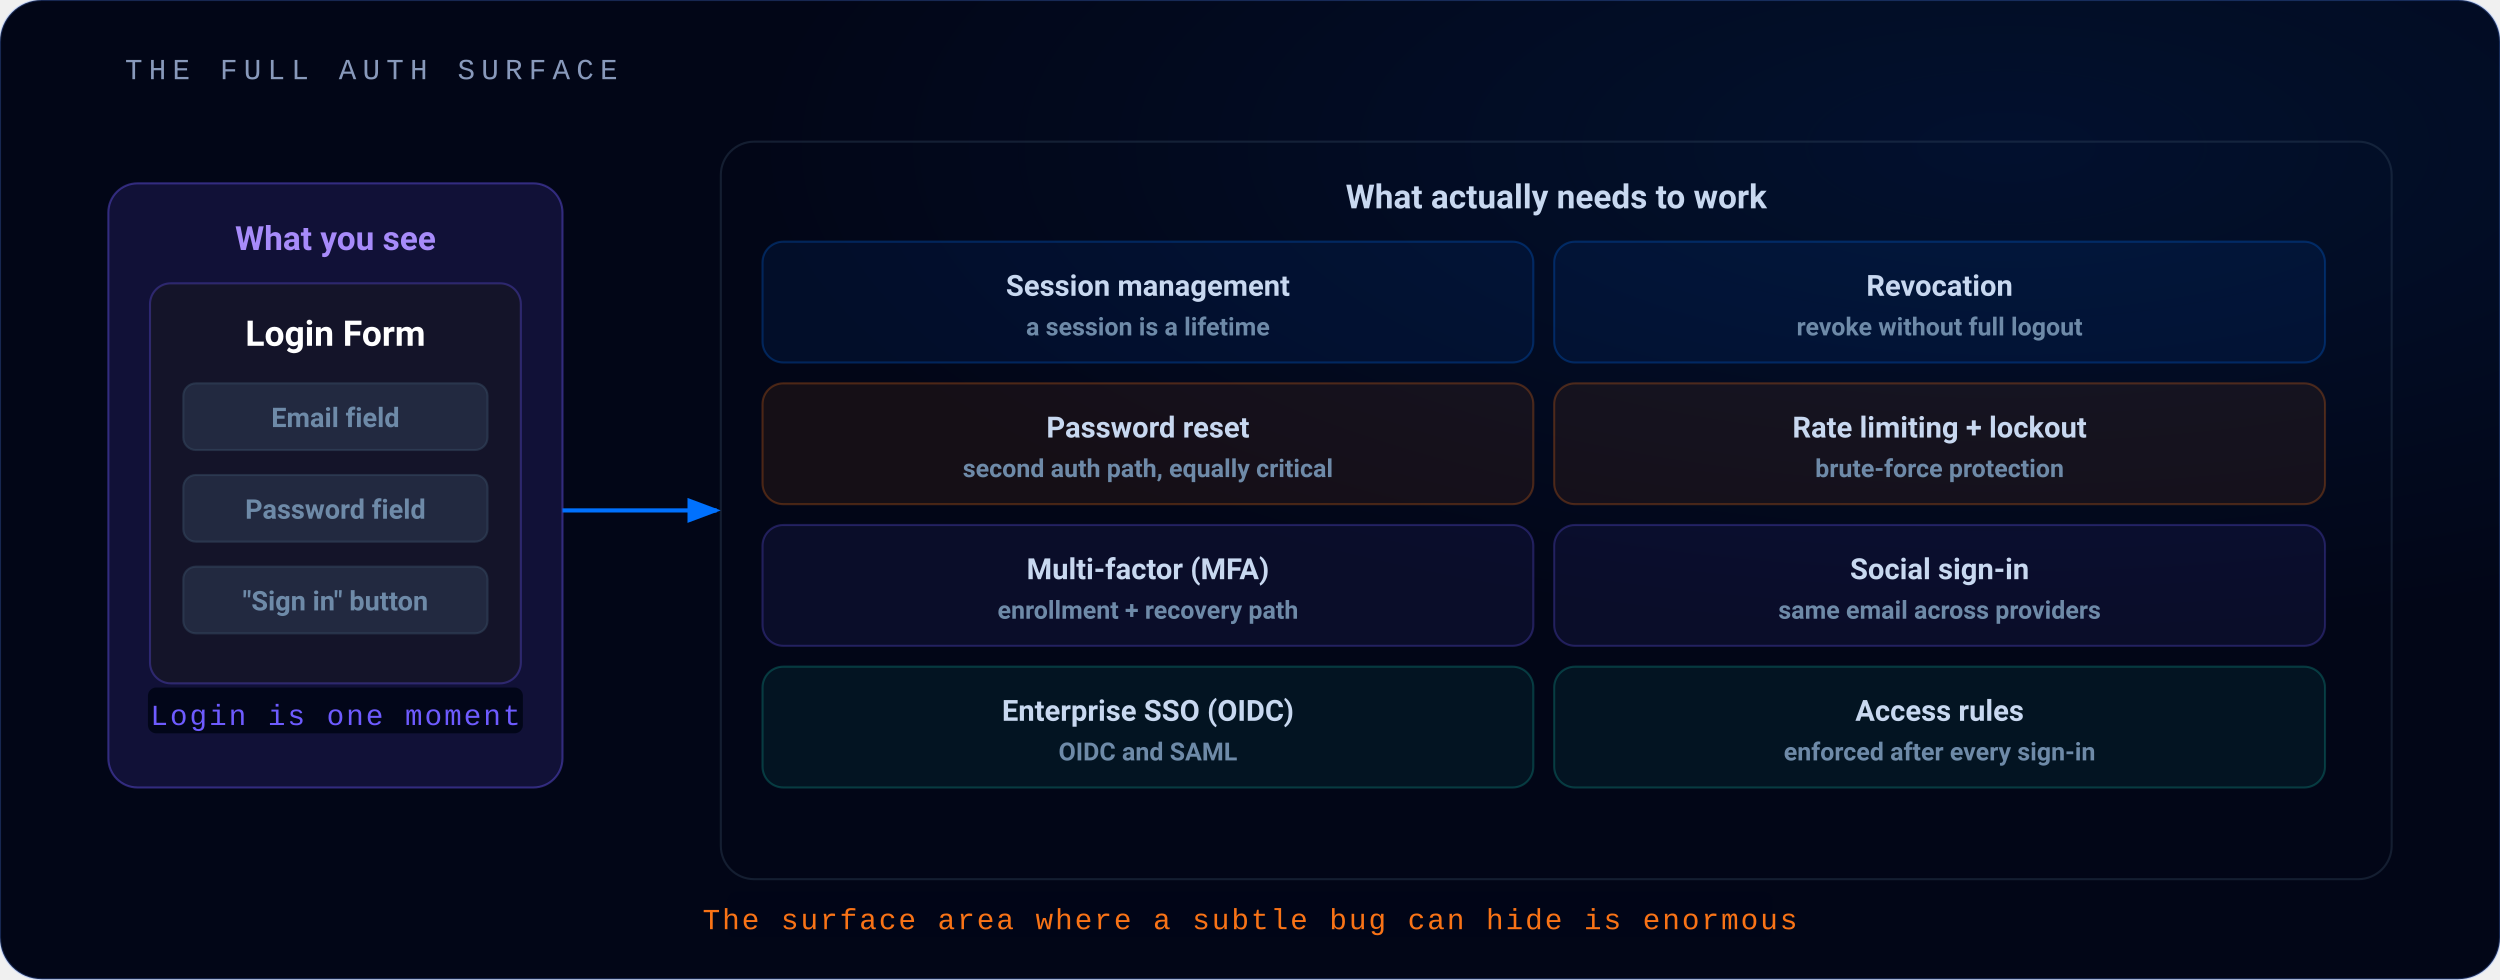
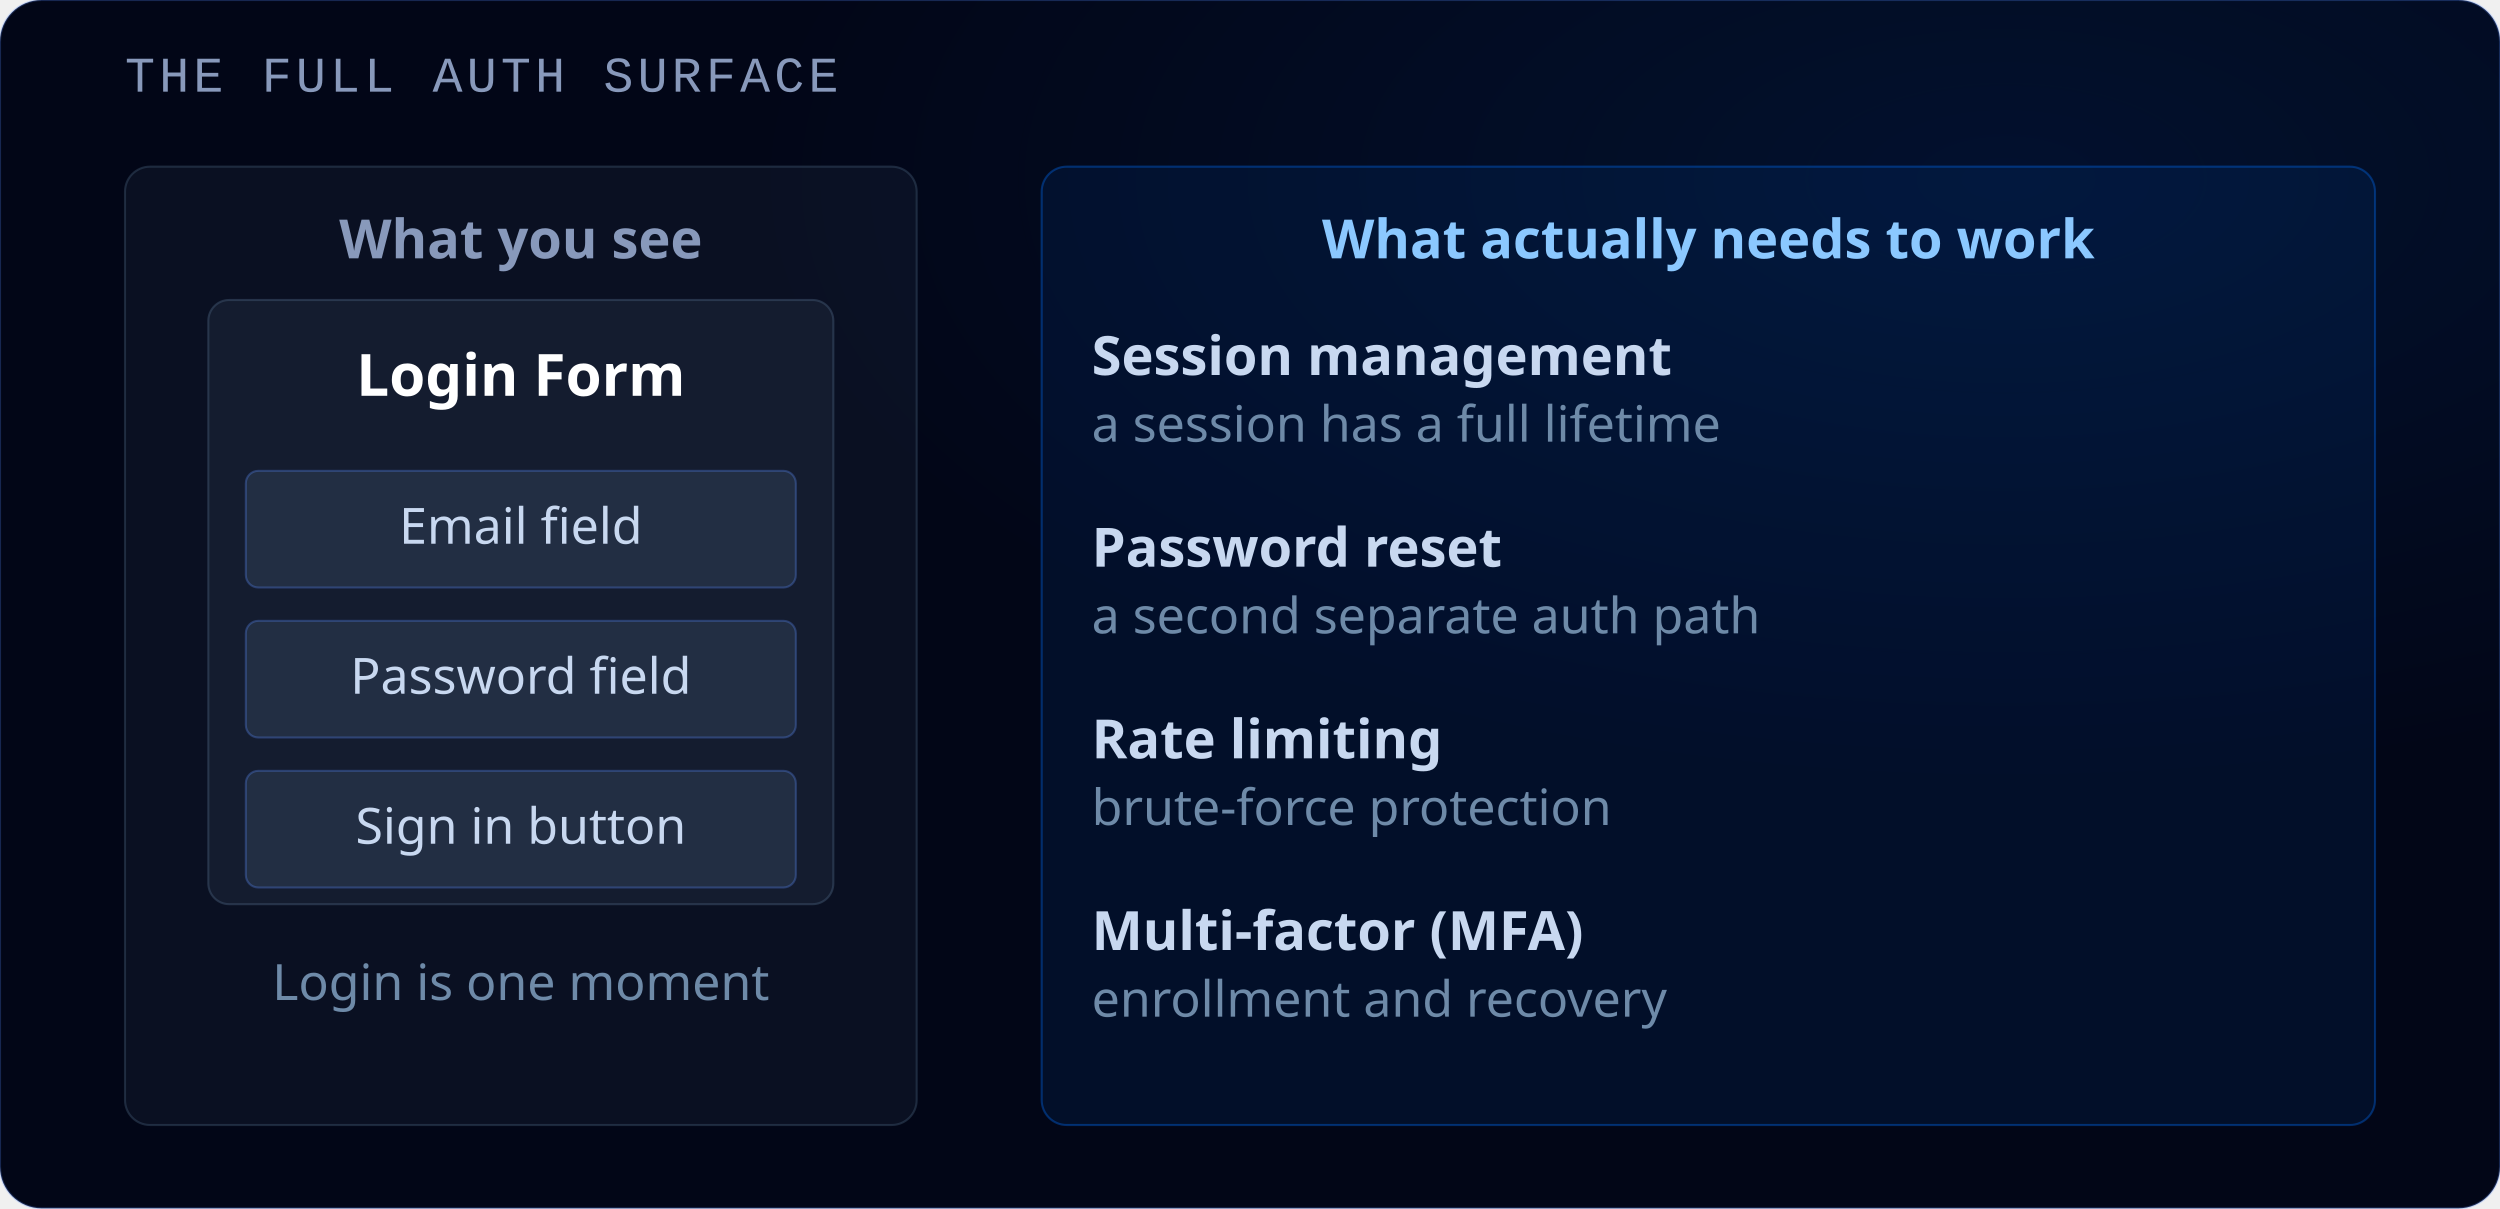
- <svg xmlns="http://www.w3.org/2000/svg" viewBox="0 0 1200 470" width="1200" height="470" role="img" aria-label="Auth is harder than it looks: login is one visible moment, but the full auth surface includes session management, password reset, rate limiting, multi-factor, social sign-in, OIDC, SAML, revocation, and access rules.">
+ <svg xmlns="http://www.w3.org/2000/svg" viewBox="0 0 1200 580" width="1200" height="580" role="img" aria-label="Auth is harder than it looks: the login form is one visible moment, but the full auth surface includes session management, password reset, rate limiting, and multi-factor auth.">
  <defs>
-     <symbol id="mb-glyph" viewBox="4 82 508 347">
-       <g fill="#0071FE" fill-rule="evenodd">
-         <path d="M511.62,279.59C511.56,281.50 511.89,285.08 511.26,289.63C510.63,294.18 509.09,302.10 507.84,306.90C506.58,311.70 505.05,315.18 503.74,318.43C502.43,321.68 501.91,322.98 499.97,326.41C498.03,329.85 494.04,336.13 492.10,339.04C490.15,341.95 490.18,341.72 488.30,343.87C486.43,346.01 483.48,349.33 480.83,351.89C478.18,354.45 475.80,356.71 472.40,359.22C469.01,361.72 463.77,364.96 460.47,366.91C457.18,368.86 455.50,369.65 452.63,370.94C449.75,372.23 447.02,373.44 443.22,374.66C439.42,375.88 435.64,377.32 429.83,378.26C424.02,379.20 416.66,379.98 408.36,380.31C400.07,380.63 385.09,379.98 380.04,380.23C374.99,380.47 378.73,380.88 378.07,381.76C377.41,382.64 376.98,384.08 376.08,385.51C375.18,386.95 373.85,388.96 372.68,390.37C371.51,391.78 370.36,392.82 369.04,393.98C367.72,395.13 366.65,396.05 364.74,397.30C362.83,398.56 359.62,400.41 357.57,401.51C355.53,402.61 355.27,402.81 352.45,403.89C349.63,404.97 345.03,406.70 340.65,407.97C336.27,409.23 330.12,410.69 326.17,411.49C322.21,412.28 320.52,412.36 316.92,412.74C313.33,413.11 308.67,413.55 304.58,413.74C300.49,413.94 296.70,413.90 292.38,413.89C288.05,413.88 282.97,413.88 278.64,413.68C274.30,413.48 269.71,413.04 266.37,412.69C263.02,412.35 262.55,412.41 258.58,411.61C254.62,410.80 246.61,408.95 242.58,407.86C238.54,406.77 237.18,406.19 234.37,405.07C231.56,403.94 228.11,402.35 225.71,401.10C223.31,399.86 221.69,398.81 219.97,397.59C218.25,396.37 216.77,395.06 215.40,393.78C214.04,392.50 212.97,391.47 211.78,389.90C210.60,388.34 209.06,386.25 208.28,384.40C207.51,382.56 207.45,381.17 207.11,378.81C206.78,376.45 206.62,371.84 206.30,370.26C205.99,368.68 205.79,369.54 205.22,369.34C204.65,369.14 216.51,369.04 202.87,369.05C189.23,369.06 137.76,369.29 123.37,369.39C108.99,369.48 118.02,369.51 116.55,369.63C115.08,369.74 115.28,369.72 114.54,370.10C113.80,370.48 113.15,370.94 112.09,371.91C111.04,372.87 111.13,372.69 108.22,375.91C105.30,379.12 96.91,388.28 94.61,391.17C92.31,394.06 94.09,391.81 94.44,393.26C94.78,394.71 96.26,398.10 96.68,399.88C97.11,401.66 97.08,402.30 96.99,403.94C96.89,405.57 96.65,407.70 96.11,409.67C95.56,411.64 94.74,413.99 93.72,415.78C92.70,417.57 91.07,419.23 89.99,420.43C88.91,421.62 88.66,421.96 87.26,422.94C85.85,423.93 82.85,425.66 81.54,426.35C80.23,427.04 80.77,426.88 79.40,427.09C78.03,427.30 75.50,427.59 73.34,427.62C71.17,427.65 68.03,427.47 66.42,427.27C64.81,427.07 65.13,427.10 63.66,426.40C62.19,425.71 59.24,424.24 57.58,423.10C55.93,421.97 54.94,420.90 53.72,419.60C52.50,418.29 51.35,417.34 50.27,415.29C49.19,413.25 47.84,409.37 47.24,407.32C46.64,405.28 46.50,404.94 46.66,403.02C46.82,401.10 47.62,397.75 48.21,395.78C48.81,393.80 49.27,392.69 50.22,391.15C51.16,389.61 52.74,387.78 53.86,386.55C54.99,385.32 55.45,384.83 56.95,383.76C58.45,382.70 61.47,380.93 62.87,380.19C64.28,379.45 63.51,379.53 65.39,379.32C67.26,379.12 71.44,378.89 74.11,378.97C76.78,379.05 79.93,379.75 81.40,379.82C82.86,379.88 82.22,379.82 82.92,379.36C83.63,378.91 82.05,380.80 85.64,377.08C89.23,373.35 100.48,360.82 104.45,357.01C108.42,353.21 92.00,354.95 109.44,354.25C126.88,353.55 192.09,352.93 209.10,352.83C226.11,352.74 209.91,352.64 211.50,353.69C213.08,354.75 216.45,357.62 218.64,359.17C220.83,360.73 222.41,361.77 224.66,363.03C226.91,364.28 229.01,365.38 232.13,366.68C235.25,367.98 240.40,369.91 243.37,370.82C246.33,371.73 248.21,371.70 249.92,372.14C251.64,372.57 251.71,372.94 253.64,373.42C255.57,373.91 257.07,374.41 261.52,375.05C265.96,375.69 274.93,376.81 280.30,377.25C285.67,377.69 288.93,377.76 293.75,377.71C298.57,377.66 303.89,377.42 309.24,376.93C314.60,376.45 320.30,375.84 325.87,374.81C331.44,373.78 338.10,372.06 342.68,370.75C347.27,369.43 350.35,368.16 353.37,366.93C356.39,365.70 358.41,364.66 360.81,363.38C363.22,362.09 366.17,360.34 367.79,359.23C369.42,358.13 369.34,357.61 370.57,356.75C371.79,355.90 368.63,354.40 375.16,354.09C381.68,353.78 402.82,354.89 409.72,354.90C416.62,354.90 413.16,354.68 416.55,354.11C419.95,353.55 426.20,352.57 430.09,351.53C433.98,350.48 437.01,349.09 439.89,347.83C442.77,346.56 445.09,345.26 447.36,343.93C449.64,342.59 451.70,341.14 453.52,339.83C455.34,338.53 456.31,337.89 458.29,336.10C460.26,334.30 463.56,331.01 465.38,329.06C467.20,327.11 467.94,326.12 469.21,324.40C470.49,322.67 471.72,320.91 473.03,318.72C474.34,316.52 475.73,314.19 477.06,311.24C478.38,308.30 479.74,305.72 480.97,301.03C482.19,296.34 483.83,288.11 484.41,283.10C484.99,278.09 485.09,276.21 484.46,270.99C483.84,265.77 481.93,256.53 480.65,251.79C479.37,247.05 477.93,245.03 476.76,242.55C475.59,240.08 474.89,238.98 473.64,236.92C472.39,234.86 470.56,232.02 469.26,230.18C467.96,228.34 467.60,227.80 465.83,225.86C464.06,223.92 461.69,221.12 458.64,218.55C455.59,215.97 450.66,212.45 447.52,210.42C444.38,208.39 442.60,207.63 439.80,206.38C437.01,205.14 434.58,203.96 430.74,202.95C426.91,201.93 422.98,200.82 416.79,200.28C410.61,199.74 397.85,199.89 393.63,199.71C389.42,199.52 392.06,199.51 391.51,199.17C390.97,198.84 390.68,198.34 390.34,197.72C390.01,197.09 389.91,197.57 389.51,195.43C389.11,193.29 388.41,187.50 387.93,184.88C387.45,182.25 387.44,182.23 386.63,179.68C385.82,177.14 384.15,172.31 383.08,169.61C382.01,166.91 381.47,165.84 380.22,163.47C378.97,161.10 376.88,157.48 375.57,155.36C374.27,153.25 373.58,152.38 372.40,150.79C371.22,149.20 370.33,147.88 368.50,145.81C366.67,143.74 363.95,140.80 361.43,138.38C358.91,135.96 356.13,133.45 353.40,131.29C350.66,129.13 347.67,127.11 345.02,125.42C342.37,123.74 340.03,122.49 337.50,121.18C334.98,119.88 333.77,119.04 329.87,117.57C325.97,116.10 319.46,113.61 314.08,112.35C308.71,111.10 301.89,110.48 297.64,110.05C293.39,109.62 293.00,109.46 288.57,109.77C284.14,110.07 275.09,111.27 271.07,111.88C267.05,112.49 266.99,112.70 264.48,113.41C261.96,114.13 259.09,114.99 256.00,116.19C252.90,117.38 248.92,119.10 245.90,120.58C242.88,122.06 239.92,123.88 237.88,125.07C235.85,126.26 236.00,126.02 233.68,127.74C231.36,129.47 227.52,132.12 223.97,135.41C220.42,138.69 215.59,143.53 212.37,147.43C209.14,151.33 206.57,155.67 204.63,158.82C202.70,161.97 202.10,163.32 200.77,166.33C199.44,169.33 197.92,172.65 196.66,176.84C195.39,181.04 193.90,188.11 193.19,191.51C192.49,194.90 192.71,195.96 192.41,197.22C192.11,198.48 191.96,198.63 191.39,199.07C190.81,199.52 191.64,199.71 188.95,199.89C186.26,200.07 180.13,199.77 175.24,200.17C170.35,200.57 164.39,201.27 159.61,202.30C154.82,203.33 150.13,204.98 146.53,206.35C142.94,207.71 140.29,209.25 138.06,210.50C135.83,211.75 134.58,212.85 133.17,213.86C131.76,214.87 131.18,215.13 129.61,216.55C128.05,217.97 125.75,220.10 123.80,222.37C121.86,224.63 119.58,227.63 117.94,230.13C116.29,232.63 115.15,234.74 113.93,237.36C112.70,239.99 111.62,242.01 110.56,245.87C109.50,249.73 108.22,255.78 107.59,260.53C106.97,265.29 107.05,271.98 106.82,274.39C106.60,276.79 106.49,274.89 106.23,274.97C105.98,275.06 105.82,275.25 105.26,274.91C104.71,274.57 104.81,275.00 102.89,272.92C100.97,270.84 96.77,265.69 93.77,262.42C90.77,259.15 86.58,255.21 84.88,253.30C83.19,251.40 83.87,251.72 83.59,250.98C83.30,250.24 83.05,250.40 83.17,248.87C83.29,247.33 83.52,244.91 84.30,241.74C85.09,238.57 86.67,233.21 87.90,229.84C89.14,226.47 90.51,223.87 91.71,221.53C92.91,219.19 93.66,217.97 95.11,215.80C96.57,213.63 98.64,210.75 100.44,208.50C102.24,206.26 103.62,204.58 105.89,202.33C108.17,200.08 111.91,196.83 114.07,195.01C116.23,193.18 116.15,193.13 118.84,191.40C121.53,189.68 126.97,186.39 130.22,184.66C133.47,182.93 134.88,182.30 138.35,181.04C141.81,179.77 147.77,177.98 151.01,177.08C154.25,176.17 155.41,175.98 157.79,175.61C160.17,175.24 163.69,175.13 165.29,174.86C166.89,174.58 166.82,174.41 167.40,173.96C167.98,173.52 168.31,173.33 168.76,172.19C169.20,171.06 169.42,168.90 170.07,167.14C170.73,165.38 172.05,163.20 172.69,161.63C173.33,160.06 172.44,160.80 173.92,157.73C175.40,154.67 178.94,147.57 181.56,143.25C184.17,138.92 186.44,135.73 189.61,131.79C192.77,127.86 196.73,123.42 200.55,119.61C204.37,115.80 208.60,112.06 212.52,108.96C216.44,105.85 219.98,103.44 224.05,100.99C228.11,98.53 233.28,95.96 236.90,94.22C240.53,92.47 242.47,91.72 245.80,90.49C249.13,89.25 251.79,88.04 256.87,86.81C261.96,85.58 271.83,83.82 276.32,83.13C280.80,82.43 279.23,82.68 283.80,82.63C288.36,82.59 297.85,82.40 303.70,82.86C309.55,83.33 315.24,84.76 318.89,85.42C322.54,86.08 322.62,85.99 325.60,86.84C328.58,87.69 333.49,89.30 336.78,90.53C340.07,91.76 341.89,92.50 345.34,94.22C348.79,95.94 353.59,98.45 357.48,100.83C361.37,103.21 364.46,105.11 368.68,108.50C372.91,111.90 379.18,117.64 382.83,121.23C386.49,124.82 388.12,127.00 390.62,130.07C393.11,133.14 395.25,135.66 397.79,139.64C400.33,143.62 403.89,150.18 405.86,153.95C407.83,157.73 408.58,159.52 409.64,162.30C410.69,165.08 411.53,168.91 412.18,170.63C412.84,172.35 413.04,172.13 413.58,172.60C414.13,173.08 412.63,172.99 415.47,173.47C418.30,173.94 427.01,174.89 430.60,175.46C434.19,176.04 434.57,176.22 437.01,176.93C439.45,177.63 442.35,178.56 445.25,179.69C448.15,180.81 451.68,182.36 454.39,183.67C457.09,184.99 459.11,186.14 461.48,187.58C463.85,189.03 466.05,190.47 468.59,192.35C471.12,194.23 474.05,196.49 476.69,198.88C479.32,201.26 482.46,204.54 484.42,206.65C486.37,208.75 486.50,208.92 488.43,211.51C490.37,214.09 494.11,219.20 496.03,222.16C497.95,225.11 498.66,226.65 499.96,229.23C501.26,231.80 502.56,234.44 503.83,237.61C505.09,240.78 506.57,244.81 507.54,248.28C508.51,251.74 509.01,255.13 509.65,258.41C510.29,261.70 511.05,264.73 511.38,268.01C511.70,271.29 511.58,276.19 511.62,278.12C511.66,280.05 511.67,277.67 511.62,279.59ZM290.95,357.63C288.98,357.60 285.00,357.84 279.27,357.44C273.55,357.04 263.08,356.19 256.59,355.22C250.11,354.24 244.79,352.83 240.34,351.60C235.89,350.36 232.89,349.07 229.88,347.81C226.87,346.55 224.55,345.33 222.27,344.05C219.98,342.77 217.84,341.37 216.17,340.14C214.51,338.91 213.60,338.15 212.27,336.67C210.94,335.19 209.20,333.41 208.18,331.26C207.16,329.11 206.55,327.12 206.15,323.79C205.75,320.46 205.95,313.55 205.79,311.27C205.64,308.99 205.51,310.38 205.23,310.09C204.94,309.79 220.05,309.62 204.07,309.49C188.10,309.36 128.13,309.38 109.38,309.29C90.63,309.20 95.26,309.09 91.57,308.97C87.89,308.84 88.62,308.78 87.27,308.54C85.93,308.30 84.82,308.35 83.51,307.55C82.21,306.75 82.15,306.58 79.43,303.76C76.71,300.94 73.57,296.93 67.17,290.64C60.78,284.35 45.76,270.25 41.04,266.02C36.32,261.80 40.69,265.31 38.87,265.29C37.05,265.27 32.80,265.92 30.13,265.91C27.46,265.89 25.33,266.00 22.86,265.20C20.39,264.41 17.15,262.33 15.30,261.13C13.46,259.94 12.93,259.28 11.78,258.03C10.63,256.79 9.39,255.44 8.40,253.67C7.40,251.89 6.34,249.14 5.80,247.38C5.27,245.63 5.22,244.87 5.18,243.12C5.14,241.37 5.05,239.12 5.57,236.88C6.09,234.65 7.22,231.70 8.29,229.73C9.36,227.76 10.67,226.44 12.01,225.07C13.34,223.70 14.38,222.67 16.31,221.50C18.25,220.33 21.53,218.76 23.63,218.07C25.73,217.38 27.19,217.46 28.91,217.38C30.63,217.30 32.47,217.39 33.96,217.60C35.46,217.82 36.19,217.98 37.88,218.68C39.57,219.39 42.24,220.58 44.10,221.84C45.96,223.10 47.72,224.78 49.06,226.26C50.39,227.73 51.34,229.18 52.13,230.69C52.92,232.19 53.43,233.22 53.79,235.27C54.16,237.32 54.29,240.92 54.30,242.99C54.31,245.06 54.13,246.09 53.86,247.67C53.58,249.24 52.76,251.31 52.67,252.43C52.58,253.55 48.42,249.48 53.30,254.38C58.18,259.29 75.67,275.63 81.96,281.85C88.25,288.08 89.19,289.93 91.06,291.76C92.92,293.58 74.24,292.59 93.14,292.80C112.04,293.00 185.51,292.75 204.44,292.98C223.38,293.21 205.58,293.09 206.75,294.18C207.93,295.28 209.91,297.97 211.50,299.56C213.10,301.15 213.62,301.98 216.34,303.72C219.06,305.46 224.31,308.33 227.82,309.99C231.32,311.65 232.14,312.19 237.38,313.68C242.61,315.18 252.61,317.75 259.23,318.96C265.85,320.18 272.97,320.59 277.10,320.97C281.22,321.35 279.78,321.19 283.98,321.24C288.18,321.29 297.98,321.32 302.30,321.25C306.63,321.17 305.92,321.17 309.95,320.78C313.98,320.39 320.73,319.87 326.48,318.91C332.23,317.95 339.56,316.33 344.46,315.02C349.36,313.71 352.66,312.34 355.86,311.05C359.06,309.75 360.98,308.81 363.68,307.24C366.38,305.67 370.06,303.11 372.06,301.63C374.06,300.15 374.85,298.94 375.67,298.36C376.50,297.79 377.03,298.17 377.03,298.17C377.03,298.17 377.71,297.06 377.83,300.26C377.95,303.46 377.94,312.88 377.76,317.37C377.59,321.86 377.20,325.00 376.77,327.21C376.34,329.42 375.85,329.46 375.17,330.61C374.48,331.75 374.28,332.43 372.65,334.09C371.03,335.76 367.48,338.94 365.41,340.59C363.33,342.25 362.35,342.85 360.20,344.01C358.05,345.17 355.82,346.26 352.51,347.58C349.20,348.89 345.26,350.56 340.35,351.91C335.43,353.27 331.24,354.76 323.02,355.71C314.81,356.66 296.41,357.31 291.06,357.63C285.72,357.95 292.91,357.66 290.95,357.63ZM296.07,247.75C294.61,247.75 292.93,248.04 287.41,247.77C281.88,247.51 270.00,246.92 262.92,246.15C255.84,245.38 249.87,244.17 244.92,243.14C239.97,242.11 237.25,241.32 233.23,239.96C229.21,238.60 223.79,236.37 220.81,235.00C217.83,233.63 216.95,232.84 215.33,231.73C213.72,230.62 212.27,229.40 211.10,228.33C209.94,227.27 209.16,226.42 208.34,225.35C207.52,224.27 206.78,223.14 206.19,221.87C205.60,220.61 205.02,218.78 204.81,217.76C204.61,216.74 204.67,216.71 204.94,215.75C205.21,214.79 205.82,213.14 206.42,211.98C207.01,210.83 207.49,210.03 208.51,208.82C209.52,207.60 210.48,206.31 212.51,204.70C214.54,203.08 217.81,200.72 220.68,199.12C223.56,197.52 226.41,196.36 229.77,195.08C233.13,193.79 236.34,192.57 240.84,191.41C245.35,190.24 252.09,188.88 256.78,188.10C261.48,187.31 263.76,187.04 269.01,186.69C274.26,186.33 283.12,186.09 288.26,185.97C293.40,185.85 294.23,185.83 299.86,185.99C305.48,186.14 316.70,186.48 322.03,186.91C327.36,187.35 328.06,187.81 331.86,188.58C335.65,189.35 340.67,190.31 344.79,191.52C348.92,192.73 353.52,194.58 356.59,195.85C359.66,197.11 361.21,197.98 363.20,199.11C365.19,200.24 366.93,201.38 368.55,202.64C370.16,203.90 371.64,205.24 372.90,206.67C374.15,208.10 375.39,209.96 376.09,211.23C376.78,212.49 376.90,213.14 377.07,214.24C377.25,215.34 377.22,216.77 377.14,217.83C377.05,218.89 377.41,219.08 376.56,220.62C375.71,222.17 373.87,225.14 372.04,227.10C370.20,229.06 367.48,231.00 365.56,232.37C363.64,233.74 362.52,234.32 360.51,235.32C358.50,236.33 356.88,237.18 353.47,238.41C350.06,239.64 345.00,241.48 340.04,242.73C335.08,243.98 328.59,245.19 323.73,245.91C318.86,246.64 315.45,246.77 310.86,247.07C306.27,247.38 298.65,247.63 296.19,247.75C293.72,247.86 297.54,247.74 296.07,247.75ZM297.08,301.75C294.14,301.70 286.18,301.86 279.56,301.48C272.94,301.10 264.12,300.44 257.37,299.44C250.62,298.45 243.81,296.75 239.04,295.52C234.28,294.28 231.95,293.30 228.78,292.03C225.61,290.76 222.65,289.47 220.03,287.91C217.40,286.35 214.60,283.94 213.04,282.65C211.48,281.36 211.49,281.14 210.67,280.15C209.84,279.16 208.79,278.04 208.09,276.72C207.40,275.39 206.86,274.24 206.48,272.21C206.10,270.17 205.92,268.93 205.82,264.50C205.71,260.07 205.81,249.11 205.86,245.65C205.91,242.18 205.93,244.12 206.12,243.69C206.32,243.25 207.00,243.05 207.00,243.05C207.00,243.05 208.45,243.68 209.30,244.38C210.16,245.09 211.03,246.31 212.15,247.29C213.27,248.28 214.36,249.20 216.02,250.30C217.67,251.39 219.69,252.63 222.09,253.84C224.50,255.06 227.15,256.33 230.47,257.59C233.79,258.85 236.90,260.12 242.03,261.41C247.15,262.70 254.94,264.41 261.22,265.34C267.49,266.26 274.53,266.66 279.69,266.98C284.84,267.31 287.81,267.28 292.13,267.27C296.45,267.26 300.46,267.22 305.61,266.92C310.76,266.61 316.79,266.39 323.02,265.45C329.25,264.52 337.90,262.63 343.00,261.31C348.10,260.00 350.54,258.81 353.62,257.56C356.71,256.32 359.08,255.15 361.52,253.83C363.96,252.52 366.44,250.91 368.26,249.69C370.08,248.48 371.33,247.50 372.46,246.52C373.58,245.54 374.33,244.31 375.01,243.83C375.70,243.34 376.59,243.61 376.59,243.61C376.59,243.61 377.17,241.84 377.29,246.01C377.40,250.17 377.34,264.17 377.27,268.61C377.19,273.05 377.17,271.39 376.84,272.65C376.50,273.91 375.99,274.95 375.26,276.20C374.53,277.45 373.57,278.86 372.46,280.14C371.34,281.43 369.80,282.84 368.58,283.89C367.36,284.94 367.46,285.10 365.13,286.44C362.80,287.78 357.38,290.61 354.60,291.91C351.82,293.22 350.23,293.61 348.44,294.25C346.65,294.89 346.29,295.14 343.84,295.78C341.40,296.42 336.80,297.42 333.77,298.08C330.73,298.73 331.75,299.10 325.65,299.71C319.56,300.32 301.96,301.41 297.19,301.75C292.43,302.09 300.02,301.79 297.08,301.75ZM34.44,355.01C33.73,355.01 31.85,355.19 30.32,354.99C28.80,354.79 26.97,354.33 25.27,353.79C23.58,353.25 21.83,352.69 20.17,351.76C18.52,350.83 16.74,349.40 15.36,348.20C13.98,347.00 12.99,346.01 11.88,344.56C10.76,343.12 9.52,341.81 8.64,339.55C7.76,337.28 6.93,333.10 6.58,330.98C6.23,328.87 6.29,328.72 6.54,326.85C6.78,324.97 7.56,321.47 8.06,319.75C8.56,318.02 8.84,317.65 9.54,316.47C10.23,315.30 11.08,314.00 12.23,312.67C13.39,311.35 14.72,309.84 16.47,308.53C18.21,307.22 20.51,305.64 22.73,304.79C24.94,303.94 27.67,303.66 29.73,303.42C31.79,303.18 33.17,303.23 35.08,303.37C36.98,303.52 38.92,303.46 41.17,304.27C43.42,305.08 46.60,306.88 48.58,308.23C50.56,309.59 51.84,310.99 53.06,312.38C54.28,313.76 55.07,315.12 55.89,316.55C56.71,317.98 57.41,320.09 57.98,320.96C58.55,321.83 38.15,321.48 59.31,321.76C80.48,322.03 163.56,322.39 184.96,322.62C206.35,322.85 186.97,322.88 187.69,323.12C188.41,323.36 188.82,323.57 189.27,324.04C189.71,324.51 190.10,325.19 190.37,325.94C190.64,326.69 190.84,327.36 190.91,328.53C190.99,329.71 190.96,331.79 190.82,333.00C190.69,334.22 190.47,335.16 190.13,335.82C189.79,336.48 189.52,336.63 188.77,336.95C188.01,337.28 207.16,337.58 185.60,337.77C164.04,337.96 80.71,337.90 59.43,338.10C38.14,338.29 59.13,337.42 57.89,338.95C56.64,340.47 53.84,345.15 51.94,347.25C50.04,349.35 48.34,350.45 46.48,351.54C44.62,352.64 42.76,353.26 40.77,353.84C38.79,354.41 35.61,354.80 34.55,354.99C33.49,355.19 35.14,355.01 34.44,355.01ZM33.03,339.47C33.77,339.23 36.04,338.79 37.36,338.05C38.69,337.31 40.16,336.03 40.98,335.05C41.81,334.06 42.05,333.41 42.31,332.12C42.57,330.83 42.64,328.68 42.53,327.29C42.42,325.90 42.42,325.00 41.66,323.77C40.91,322.55 39.27,320.80 38.00,319.94C36.74,319.08 35.22,318.85 34.07,318.62C32.93,318.39 32.26,318.37 31.12,318.56C29.98,318.76 28.43,319.04 27.22,319.79C26.02,320.54 24.59,322.20 23.88,323.07C23.16,323.94 23.24,323.96 22.94,325.00C22.64,326.05 22.06,327.86 22.10,329.33C22.14,330.81 22.71,332.69 23.19,333.87C23.68,335.05 24.14,335.63 25.03,336.41C25.91,337.19 27.46,338.06 28.49,338.57C29.52,339.08 30.49,339.31 31.23,339.46C31.97,339.61 32.62,339.49 32.92,339.49C33.22,339.49 32.29,339.71 33.03,339.47ZM71.97,413.22C72.43,413.13 73.59,413.08 74.62,412.69C75.66,412.30 77.16,411.72 78.18,410.87C79.20,410.01 80.10,408.76 80.74,407.55C81.38,406.35 82.06,405.06 82.03,403.64C82.00,402.22 81.20,400.40 80.53,399.03C79.87,397.66 78.98,396.23 78.04,395.40C77.10,394.57 76.00,394.33 74.89,394.05C73.78,393.77 72.53,393.67 71.38,393.71C70.24,393.76 68.95,394.02 68.00,394.32C67.06,394.62 66.61,394.55 65.70,395.51C64.78,396.47 63.17,398.76 62.52,400.09C61.88,401.42 61.69,402.23 61.81,403.49C61.93,404.76 62.60,406.42 63.26,407.68C63.92,408.94 64.77,410.21 65.75,411.06C66.74,411.91 68.15,412.41 69.17,412.77C70.18,413.13 71.40,413.14 71.87,413.22C72.33,413.29 71.51,413.30 71.97,413.22ZM31.31,251.34C31.99,251.12 34.24,250.57 35.31,250.00C36.38,249.42 36.98,248.89 37.71,247.90C38.45,246.90 39.33,245.11 39.72,244.04C40.12,242.96 40.27,242.60 40.09,241.44C39.91,240.27 39.31,238.33 38.62,237.07C37.93,235.81 36.83,234.61 35.95,233.86C35.07,233.12 34.36,232.86 33.35,232.58C32.34,232.30 31.15,232.14 29.89,232.19C28.64,232.24 26.84,232.55 25.83,232.89C24.81,233.23 24.56,233.44 23.80,234.23C23.03,235.03 21.84,236.34 21.23,237.67C20.62,239.00 20.12,240.84 20.14,242.21C20.15,243.57 20.65,244.67 21.32,245.87C21.99,247.06 23.12,248.54 24.17,249.40C25.21,250.25 26.41,250.65 27.58,250.98C28.76,251.30 30.58,251.29 31.20,251.35C31.82,251.41 30.62,251.57 31.31,251.34Z" />
-       </g>
-     </symbol>
-     <marker id="arrow-blue" markerWidth="8" markerHeight="6" refX="7" refY="3" orient="auto">
-       <polygon points="0 0, 8 3, 0 6" fill="#0071FE" />
+     <marker id="a" markerWidth="8" markerHeight="6" refX="7" refY="3" orient="auto">
+       <polygon points="0 0,8 3,0 6" fill="#0071FE" />
    </marker>
-     <marker id="arrow-muted" markerWidth="8" markerHeight="6" refX="7" refY="3" orient="auto">
-       <polygon points="0 0, 8 3, 0 6" fill="#6E8AA8" />
+     <marker id="ag" markerWidth="8" markerHeight="6" refX="7" refY="3" orient="auto">
+       <polygon points="0 0,8 3,0 6" fill="#00C464" />
    </marker>
-     <marker id="arrow-green" markerWidth="8" markerHeight="6" refX="7" refY="3" orient="auto">
-       <polygon points="0 0, 8 3, 0 6" fill="#00C464" />
+     <marker id="ap" markerWidth="8" markerHeight="6" refX="7" refY="3" orient="auto">
+       <polygon points="0 0,8 3,0 6" fill="#6E5BFF" />
    </marker>
-     <marker id="arrow-purple" markerWidth="8" markerHeight="6" refX="7" refY="3" orient="auto">
-       <polygon points="0 0, 8 3, 0 6" fill="#6E5BFF" />
+     <marker id="ao" markerWidth="8" markerHeight="6" refX="7" refY="3" orient="auto">
+       <polygon points="0 0,8 3,0 6" fill="#F97316" />
    </marker>
-     <marker id="arrow-orange" markerWidth="8" markerHeight="6" refX="7" refY="3" orient="auto">
-       <polygon points="0 0, 8 3, 0 6" fill="#F97316" />
+     <marker id="am" markerWidth="8" markerHeight="6" refX="7" refY="3" orient="auto">
+       <polygon points="0 0,8 3,0 6" fill="#6E8AA8" />
+     </marker>
+     <marker id="ar" markerWidth="8" markerHeight="6" refX="7" refY="3" orient="auto">
+       <polygon points="0 0,8 3,0 6" fill="#EF4444" />
    </marker>
  </defs>
  <radialGradient id="bg-glow" cx="80%" cy="15%" r="50%" gradientUnits="objectBoundingBox">
    <stop offset="0%" stop-color="#0071FE" stop-opacity="0.10" />
    <stop offset="100%" stop-color="#0071FE" stop-opacity="0" />
  </radialGradient>
-   <rect width="1200" height="470" rx="20" fill="#020617" />
-   <rect width="1200" height="470" rx="20" fill="url(#bg-glow)" />
-   <rect width="1200" height="470" rx="20" fill="none" stroke="rgba(90,140,255,0.25)" stroke-width="1" />
-   <text x="60" y="38" font-family="'Courier New', Courier, monospace" font-size="14" fill="#8899BB" letter-spacing="3" text-anchor="start">THE FULL AUTH SURFACE</text>
-   <rect x="52" y="88" width="218" height="290" rx="14" fill="rgba(110,91,255,0.14)" stroke="rgba(110,91,255,0.40)" stroke-width="1" />
-   <text x="161" y="120" font-family="system-ui, -apple-system, 'Segoe UI', Roboto, 'Helvetica Neue', Arial, sans-serif" font-size="16" font-weight="700" fill="#A78BFA" text-anchor="middle">What you see</text>
-   <rect x="72" y="136" width="178" height="192" rx="10" fill="rgba(20,20,40,0.90)" stroke="rgba(110,91,255,0.30)" stroke-width="1" />
-   <text x="161" y="166" font-family="system-ui, -apple-system, 'Segoe UI', Roboto, 'Helvetica Neue', Arial, sans-serif" font-size="17" font-weight="700" fill="#FFFFFF" text-anchor="middle">Login Form</text>
-   <rect x="88" y="184" width="146" height="32" rx="6" fill="rgba(55,74,98,0.40)" stroke="rgba(55,74,98,0.50)" stroke-width="1" />
-   <text x="161" y="205" font-family="system-ui, -apple-system, 'Segoe UI', Roboto, 'Helvetica Neue', Arial, sans-serif" font-size="13" font-weight="600" fill="#6E8AA8" text-anchor="middle">Email field</text>
-   <rect x="88" y="228" width="146" height="32" rx="6" fill="rgba(55,74,98,0.40)" stroke="rgba(55,74,98,0.50)" stroke-width="1" />
-   <text x="161" y="249" font-family="system-ui, -apple-system, 'Segoe UI', Roboto, 'Helvetica Neue', Arial, sans-serif" font-size="13" font-weight="600" fill="#6E8AA8" text-anchor="middle">Password field</text>
-   <rect x="88" y="272" width="146" height="32" rx="6" fill="rgba(55,74,98,0.40)" stroke="rgba(55,74,98,0.50)" stroke-width="1" />
-   <text x="161" y="293" font-family="system-ui, -apple-system, 'Segoe UI', Roboto, 'Helvetica Neue', Arial, sans-serif" font-size="13" font-weight="600" fill="#6E8AA8" text-anchor="middle">"Sign in" button</text>
-   <rect x="71" y="330" width="180" height="22" rx="4" fill="rgba(2,6,23,0.92)" />
-   <text x="161" y="348" font-family="'Courier New', Courier, monospace" font-size="14" fill="#6E5BFF" text-anchor="middle" letter-spacing="1">Login is one moment</text>
-   <line x1="270" y1="245" x2="344" y2="245" stroke="#0071FE" stroke-width="2" marker-end="url(#arrow-blue)" />
-   <rect x="346" y="68" width="802" height="354" rx="16" fill="rgba(0,0,0,0)" stroke="rgba(55,74,98,0.35)" stroke-width="1" />
-   <text x="747" y="100" font-family="system-ui, -apple-system, 'Segoe UI', Roboto, 'Helvetica Neue', Arial, sans-serif" font-size="16" font-weight="700" fill="#C8D8F0" text-anchor="middle">What actually needs to work</text>
-   <rect x="366" y="116" width="370" height="58" rx="10" fill="#0071FE14" stroke="#0071FE44" stroke-width="1" />
-   <text x="551" y="142" font-family="system-ui, -apple-system, 'Segoe UI', Roboto, 'Helvetica Neue', Arial, sans-serif" font-size="14" font-weight="700" fill="#C8D8F0" text-anchor="middle">Session management</text>
-   <text x="551" y="161" font-family="system-ui, -apple-system, 'Segoe UI', Roboto, 'Helvetica Neue', Arial, sans-serif" font-size="12" font-weight="600" fill="#6E8AA8" text-anchor="middle">a session is a lifetime</text>
-   <rect x="746" y="116" width="370" height="58" rx="10" fill="#0071FE14" stroke="#0071FE44" stroke-width="1" />
-   <text x="931" y="142" font-family="system-ui, -apple-system, 'Segoe UI', Roboto, 'Helvetica Neue', Arial, sans-serif" font-size="14" font-weight="700" fill="#C8D8F0" text-anchor="middle">Revocation</text>
-   <text x="931" y="161" font-family="system-ui, -apple-system, 'Segoe UI', Roboto, 'Helvetica Neue', Arial, sans-serif" font-size="12" font-weight="600" fill="#6E8AA8" text-anchor="middle">revoke without full logout</text>
-   <rect x="366" y="184" width="370" height="58" rx="10" fill="#F9731614" stroke="#F9731644" stroke-width="1" />
-   <text x="551" y="210" font-family="system-ui, -apple-system, 'Segoe UI', Roboto, 'Helvetica Neue', Arial, sans-serif" font-size="14" font-weight="700" fill="#C8D8F0" text-anchor="middle">Password reset</text>
-   <text x="551" y="229" font-family="system-ui, -apple-system, 'Segoe UI', Roboto, 'Helvetica Neue', Arial, sans-serif" font-size="12" font-weight="600" fill="#6E8AA8" text-anchor="middle">second auth path, equally critical</text>
-   <rect x="746" y="184" width="370" height="58" rx="10" fill="#F9731614" stroke="#F9731644" stroke-width="1" />
-   <text x="931" y="210" font-family="system-ui, -apple-system, 'Segoe UI', Roboto, 'Helvetica Neue', Arial, sans-serif" font-size="14" font-weight="700" fill="#C8D8F0" text-anchor="middle">Rate limiting + lockout</text>
-   <text x="931" y="229" font-family="system-ui, -apple-system, 'Segoe UI', Roboto, 'Helvetica Neue', Arial, sans-serif" font-size="12" font-weight="600" fill="#6E8AA8" text-anchor="middle">brute-force protection</text>
-   <rect x="366" y="252" width="370" height="58" rx="10" fill="#6E5BFF14" stroke="#6E5BFF44" stroke-width="1" />
-   <text x="551" y="278" font-family="system-ui, -apple-system, 'Segoe UI', Roboto, 'Helvetica Neue', Arial, sans-serif" font-size="14" font-weight="700" fill="#C8D8F0" text-anchor="middle">Multi-factor (MFA)</text>
-   <text x="551" y="297" font-family="system-ui, -apple-system, 'Segoe UI', Roboto, 'Helvetica Neue', Arial, sans-serif" font-size="12" font-weight="600" fill="#6E8AA8" text-anchor="middle">enrollment + recovery path</text>
-   <rect x="746" y="252" width="370" height="58" rx="10" fill="#6E5BFF14" stroke="#6E5BFF44" stroke-width="1" />
-   <text x="931" y="278" font-family="system-ui, -apple-system, 'Segoe UI', Roboto, 'Helvetica Neue', Arial, sans-serif" font-size="14" font-weight="700" fill="#C8D8F0" text-anchor="middle">Social sign-in</text>
-   <text x="931" y="297" font-family="system-ui, -apple-system, 'Segoe UI', Roboto, 'Helvetica Neue', Arial, sans-serif" font-size="12" font-weight="600" fill="#6E8AA8" text-anchor="middle">same email across providers</text>
-   <rect x="366" y="320" width="370" height="58" rx="10" fill="#14B8A614" stroke="#14B8A644" stroke-width="1" />
-   <text x="551" y="346" font-family="system-ui, -apple-system, 'Segoe UI', Roboto, 'Helvetica Neue', Arial, sans-serif" font-size="14" font-weight="700" fill="#C8D8F0" text-anchor="middle">Enterprise SSO (OIDC)</text>
-   <text x="551" y="365" font-family="system-ui, -apple-system, 'Segoe UI', Roboto, 'Helvetica Neue', Arial, sans-serif" font-size="12" font-weight="600" fill="#6E8AA8" text-anchor="middle">OIDC and SAML</text>
-   <rect x="746" y="320" width="370" height="58" rx="10" fill="#14B8A614" stroke="#14B8A644" stroke-width="1" />
-   <text x="931" y="346" font-family="system-ui, -apple-system, 'Segoe UI', Roboto, 'Helvetica Neue', Arial, sans-serif" font-size="14" font-weight="700" fill="#C8D8F0" text-anchor="middle">Access rules</text>
-   <text x="931" y="365" font-family="system-ui, -apple-system, 'Segoe UI', Roboto, 'Helvetica Neue', Arial, sans-serif" font-size="12" font-weight="600" fill="#6E8AA8" text-anchor="middle">enforced after every sign-in</text>
-   <rect x="349" y="428" width="502" height="22" rx="4" fill="rgba(2,6,23,0.92)" />
-   <text x="600" y="446" font-family="'Courier New', Courier, monospace" font-size="14" fill="#F97316" text-anchor="middle" letter-spacing="1">The surface area where a subtle bug can hide is enormous</text>
+   <rect width="1200" height="580" rx="20" fill="#020617" />
+   <rect width="1200" height="580" rx="20" fill="url(#bg-glow)" />
+   <rect width="1200" height="580" rx="20" fill="none" stroke="rgba(90,140,255,0.25)" stroke-width="1" />
+   <text x="60" y="44" font-family="'Courier New',monospace" font-size="24" fill="#8899BB" letter-spacing="2">THE FULL AUTH SURFACE</text>
+   <rect x="60" y="80" width="380" height="460" rx="12" fill="rgba(55,74,98,0.16)" stroke="rgba(55,74,98,0.5)" stroke-width="1" />
+   <text x="250" y="124" font-family="system-ui,sans-serif" font-size="26" font-weight="700" fill="#8899BB" text-anchor="middle">What you see</text>
+   <rect x="100" y="144" width="300" height="290" rx="10" fill="rgba(30,40,60,0.5)" stroke="rgba(55,74,98,0.6)" stroke-width="1" />
+   <text x="250" y="190" font-family="system-ui,sans-serif" font-size="28" font-weight="700" fill="#FFF" text-anchor="middle">Login Form</text>
+   <rect x="118" y="226" width="264" height="56" rx="6" fill="rgba(55,74,98,0.4)" stroke="rgba(90,140,255,0.3)" stroke-width="1" />
+   <text x="250" y="261" font-family="system-ui,sans-serif" font-size="24" font-weight="400" fill="#C8D8F0" text-anchor="middle">Email field</text>
+   <rect x="118" y="298" width="264" height="56" rx="6" fill="rgba(55,74,98,0.4)" stroke="rgba(90,140,255,0.3)" stroke-width="1" />
+   <text x="250" y="333" font-family="system-ui,sans-serif" font-size="24" font-weight="400" fill="#C8D8F0" text-anchor="middle">Password field</text>
+   <rect x="118" y="370" width="264" height="56" rx="6" fill="rgba(55,74,98,0.4)" stroke="rgba(90,140,255,0.3)" stroke-width="1" />
+   <text x="250" y="405" font-family="system-ui,sans-serif" font-size="24" font-weight="400" fill="#C8D8F0" text-anchor="middle">Sign in button</text>
+   <text x="250" y="480" font-family="system-ui,sans-serif" font-size="24" font-weight="400" fill="#6E8AA8" text-anchor="middle">Login is one moment</text>
+   <rect x="500" y="80" width="640" height="460" rx="12" fill="rgba(0,113,254,0.08)" stroke="rgba(0,113,254,0.35)" stroke-width="1" />
+   <text x="820" y="124" font-family="system-ui,sans-serif" font-size="26" font-weight="700" fill="#8BC8FF" text-anchor="middle">What actually needs to work</text>
+   <text x="524" y="180" font-family="system-ui,sans-serif" font-size="26" font-weight="600" fill="#C8D8F0" text-anchor="start">Session management</text>
+   <text x="524" y="212" font-family="system-ui,sans-serif" font-size="24" font-weight="400" fill="#6E8AA8" text-anchor="start">a session has a full lifetime</text>
+   <text x="524" y="272" font-family="system-ui,sans-serif" font-size="26" font-weight="600" fill="#C8D8F0" text-anchor="start">Password reset</text>
+   <text x="524" y="304" font-family="system-ui,sans-serif" font-size="24" font-weight="400" fill="#6E8AA8" text-anchor="start">a second separate auth path</text>
+   <text x="524" y="364" font-family="system-ui,sans-serif" font-size="26" font-weight="600" fill="#C8D8F0" text-anchor="start">Rate limiting</text>
+   <text x="524" y="396" font-family="system-ui,sans-serif" font-size="24" font-weight="400" fill="#6E8AA8" text-anchor="start">brute-force protection</text>
+   <text x="524" y="456" font-family="system-ui,sans-serif" font-size="26" font-weight="600" fill="#C8D8F0" text-anchor="start">Multi-factor (MFA)</text>
+   <text x="524" y="488" font-family="system-ui,sans-serif" font-size="24" font-weight="400" fill="#6E8AA8" text-anchor="start">enrollment and recovery</text>
</svg>
